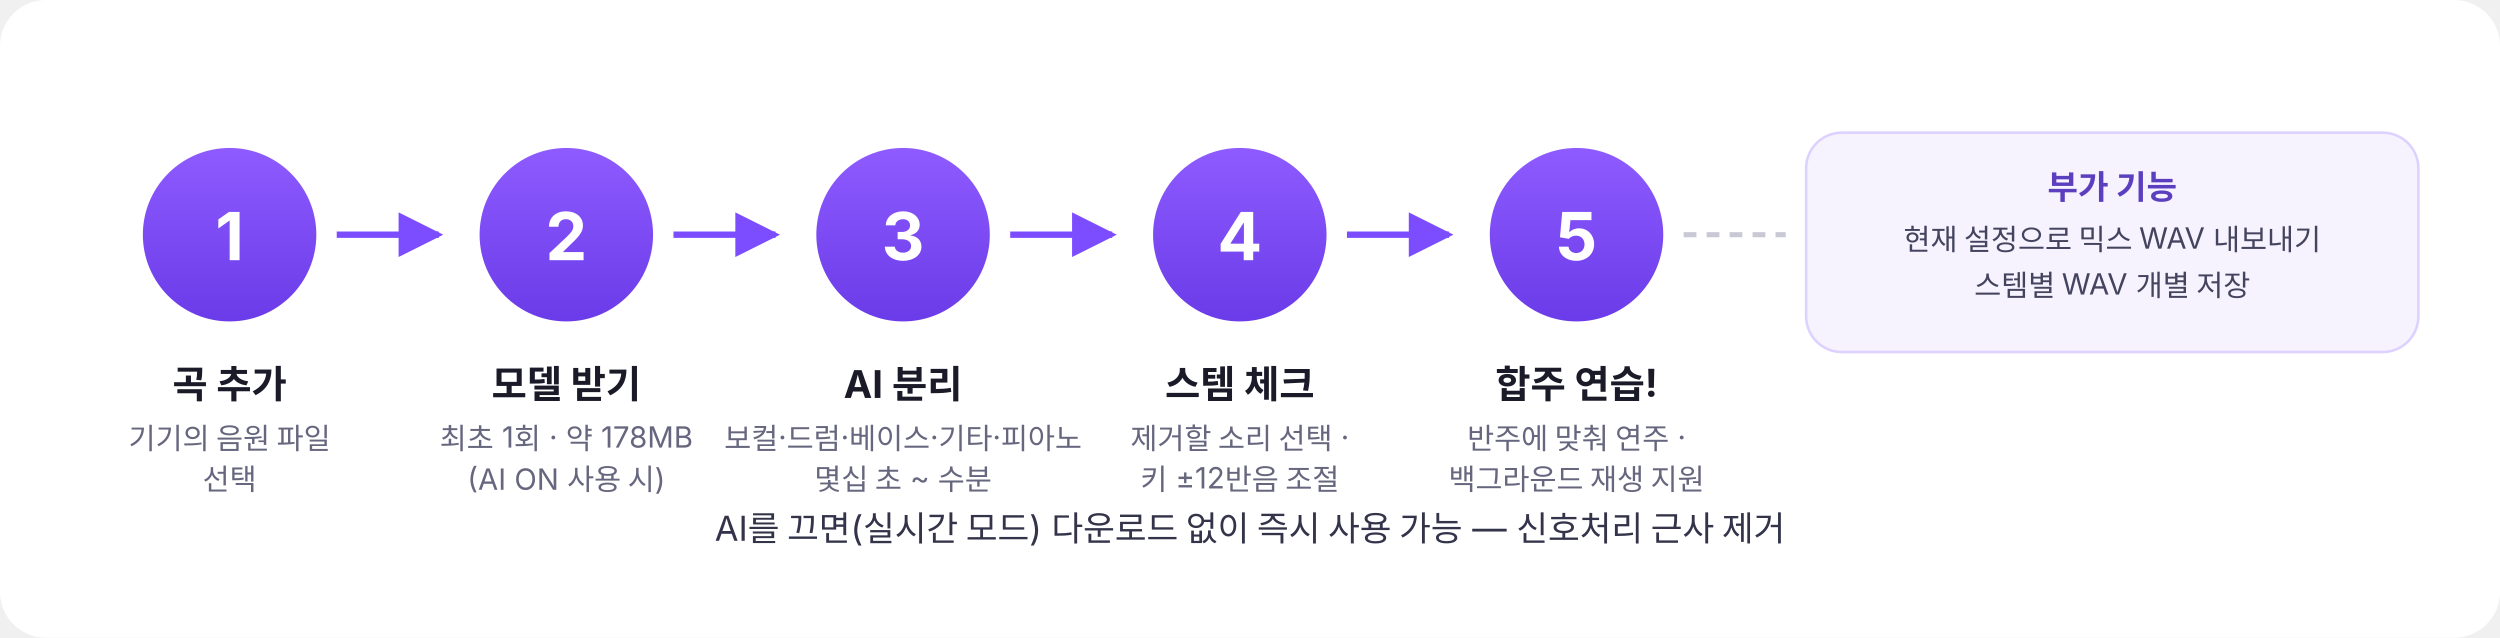
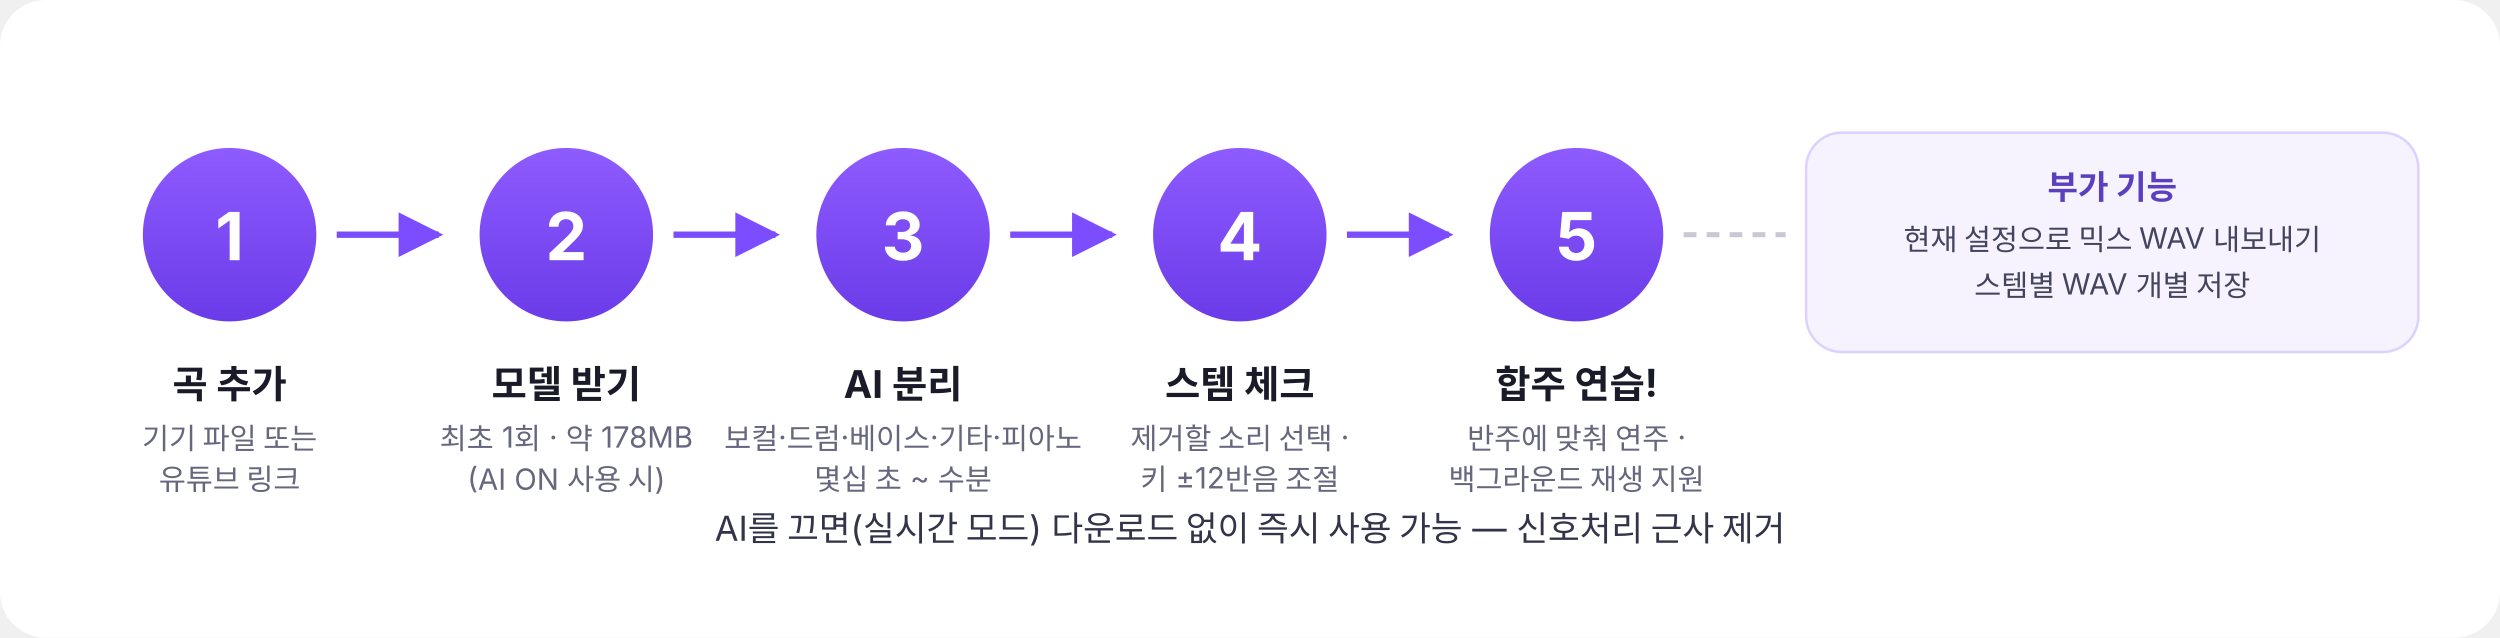
<svg xmlns="http://www.w3.org/2000/svg" width="980" height="250" viewBox="0 0 980 250">
  <defs>
    <marker id="ar" viewBox="0 0 10 10" refX="9" refY="5" markerWidth="7" markerHeight="7" orient="auto">
      <path d="M0,0 L10,5 L0,10 z" fill="#7C4DFF" />
    </marker>
    <linearGradient id="g1" x1="0" y1="0" x2="0" y2="1">
      <stop offset="0" stop-color="#8E5BFF" />
      <stop offset="1" stop-color="#6A3BE8" />
    </linearGradient>
  </defs>
  <rect x="0" y="0" width="980" height="250" rx="18" fill="#ffffff" />
  <g font-family="-apple-system,'Segoe UI',sans-serif">
    <circle cx="90" cy="92" r="34" fill="url(#g1)" />
    <text x="90" y="102" font-size="26" font-weight="bold" fill="#ffffff" text-anchor="middle">1</text>
    <text x="90" y="156" font-size="15" font-weight="bold" fill="#1a1a28" text-anchor="middle">곡 추가</text>
-     <text x="90" y="176" font-size="11.5" fill="#66667e" text-anchor="middle">기기의 음원 파일</text>
-     <text x="90" y="192" font-size="11.5" fill="#66667e" text-anchor="middle">선택</text>
+     <text x="90" y="176" font-size="11.5" fill="#66667e" text-anchor="middle">기기 파일 또는</text>
+     <text x="90" y="192" font-size="11.5" fill="#66667e" text-anchor="middle">유튜브 링크</text>
    <line x1="132" y1="92" x2="172" y2="92" stroke="#7C4DFF" stroke-width="2.5" marker-end="url(#ar)" />
    <circle cx="222" cy="92" r="34" fill="url(#g1)" />
    <text x="222" y="102" font-size="26" font-weight="bold" fill="#ffffff" text-anchor="middle">2</text>
    <text x="222" y="156" font-size="15" font-weight="bold" fill="#1a1a28" text-anchor="middle">모델 받기</text>
    <text x="222" y="176" font-size="11.5" fill="#66667e" text-anchor="middle">최초 1회 · 약 178MB</text>
    <text x="222" y="192" font-size="11.5" fill="#66667e" text-anchor="middle">(AI ON 사용 시)</text>
    <line x1="264" y1="92" x2="304" y2="92" stroke="#7C4DFF" stroke-width="2.5" marker-end="url(#ar)" />
    <circle cx="354" cy="92" r="34" fill="url(#g1)" />
    <text x="354" y="102" font-size="26" font-weight="bold" fill="#ffffff" text-anchor="middle">3</text>
    <text x="354" y="156" font-size="15" font-weight="bold" fill="#1a1a28" text-anchor="middle">AI 분리</text>
    <text x="354" y="176" font-size="11.5" fill="#66667e" text-anchor="middle">보컬·드럼·베이스·기타·피아노</text>
    <text x="354" y="192" font-size="11.5" fill="#66667e" text-anchor="middle">몇십 초 ~ 수분</text>
    <line x1="396" y1="92" x2="436" y2="92" stroke="#7C4DFF" stroke-width="2.5" marker-end="url(#ar)" />
    <circle cx="486" cy="92" r="34" fill="url(#g1)" />
    <text x="486" y="102" font-size="26" font-weight="bold" fill="#ffffff" text-anchor="middle">4</text>
    <text x="486" y="156" font-size="15" font-weight="bold" fill="#1a1a28" text-anchor="middle">스템 체크</text>
    <text x="486" y="176" font-size="11.5" fill="#66667e" text-anchor="middle">제거할 소리 선택 ·</text>
    <text x="486" y="192" font-size="11.5" fill="#66667e" text-anchor="middle">키 ±12반음 조절</text>
    <line x1="528" y1="92" x2="568" y2="92" stroke="#7C4DFF" stroke-width="2.5" marker-end="url(#ar)" />
    <circle cx="618" cy="92" r="34" fill="url(#g1)" />
    <text x="618" y="102" font-size="26" font-weight="bold" fill="#ffffff" text-anchor="middle">5</text>
    <text x="618" y="156" font-size="15" font-weight="bold" fill="#1a1a28" text-anchor="middle">합주 연습!</text>
    <text x="618" y="176" font-size="11.5" fill="#66667e" text-anchor="middle">반주에 맞춰 연주 ·</text>
    <text x="618" y="192" font-size="11.5" fill="#66667e" text-anchor="middle">백그라운드 재생 지원</text>
    <line x1="660" y1="92" x2="700" y2="92" stroke="#c9c9d6" stroke-width="2" stroke-dasharray="5 4" />
    <rect x="708" y="52" width="240" height="86" rx="14" fill="#F6F3FF" stroke="#DDD2FF" />
    <text x="828" y="78" font-size="13" font-weight="bold" fill="#5B3FBF" text-anchor="middle">부가 기능</text>
    <text x="828" y="98" font-size="11.5" fill="#44445e" text-anchor="middle">현재 설정으로 믹스 WAV 내보내기</text>
    <text x="828" y="116" font-size="11.5" fill="#44445e" text-anchor="middle">스템별 WAV 개별 저장</text>
    <text x="490" y="212" font-size="13.5" fill="#33334a" text-anchor="middle">AI를 끄면(실시간 모드) 다운로드 없이 즉시 사용 가능 — 신호처리 근사 제거</text>
  </g>
</svg>
